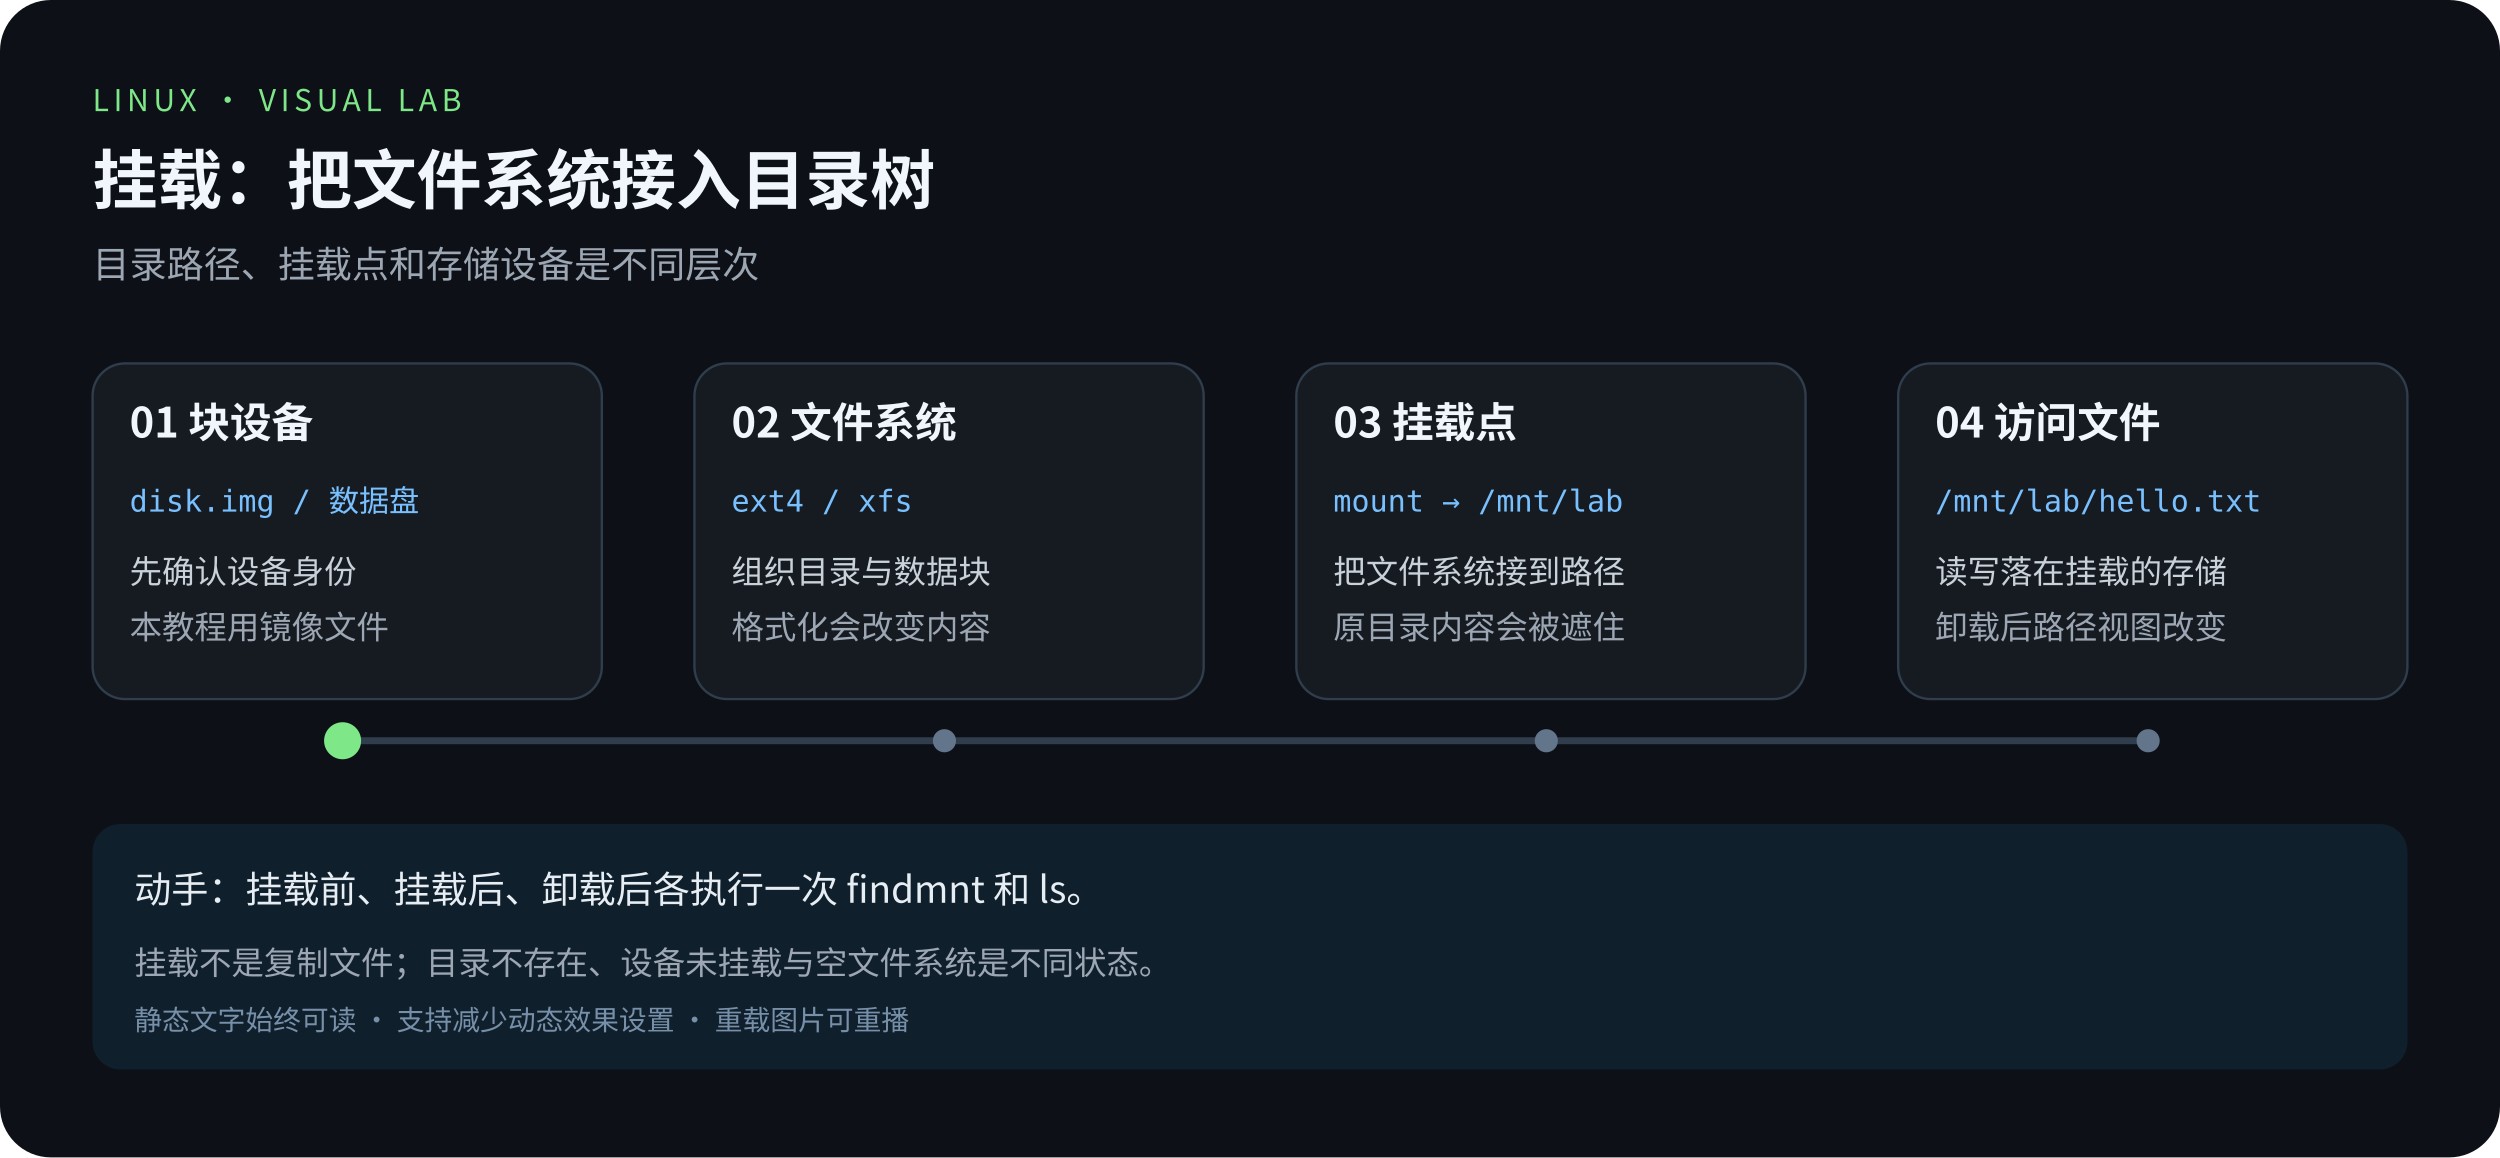
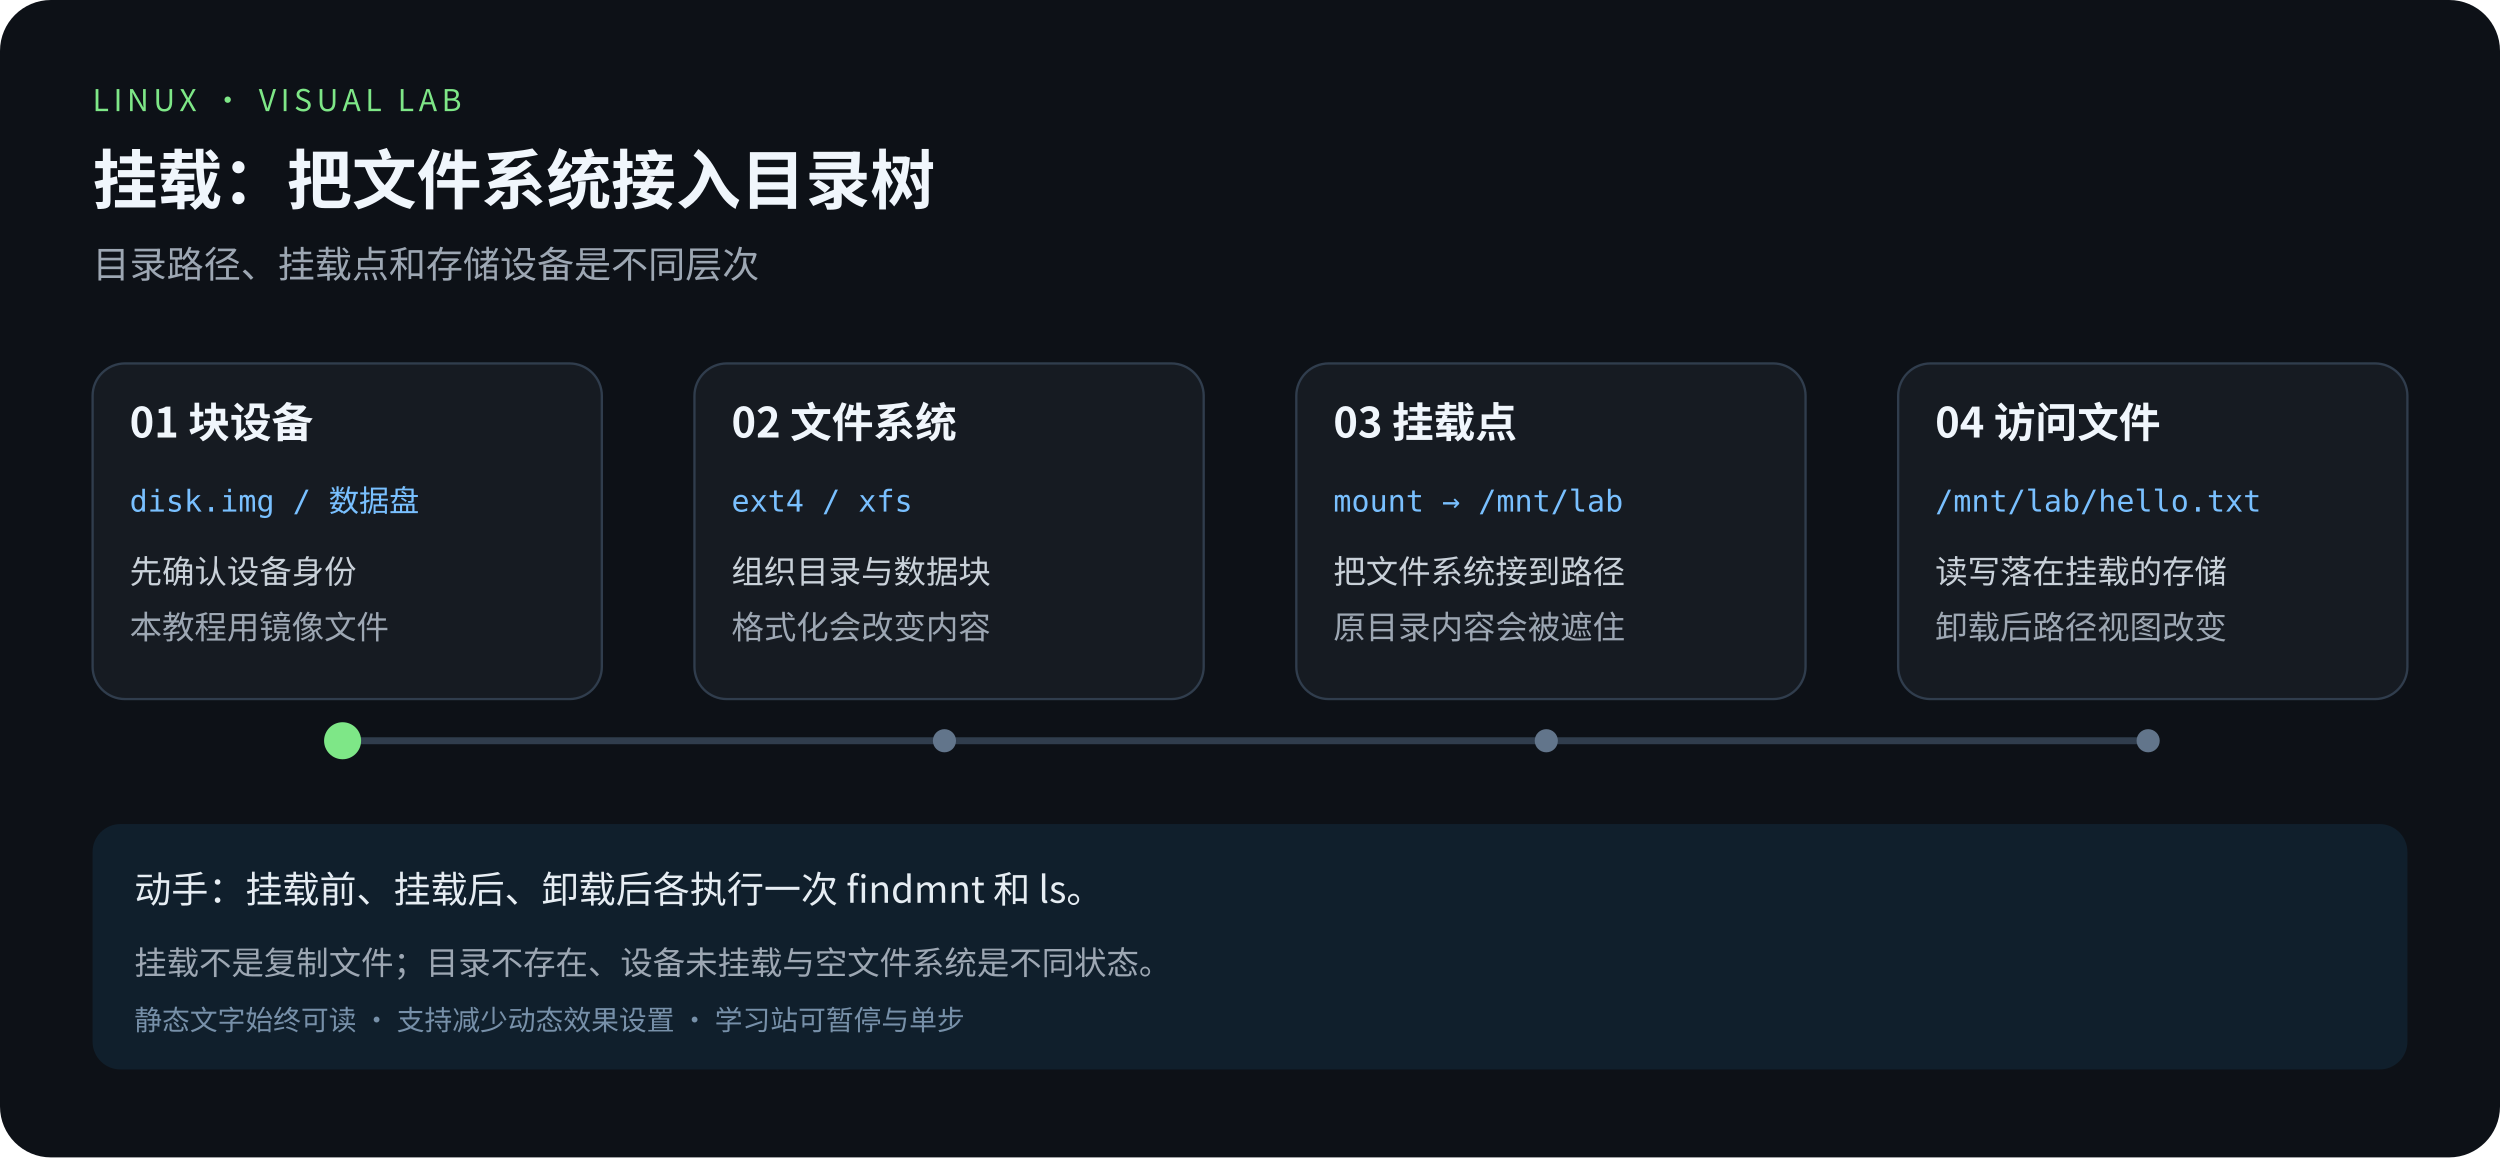
<svg xmlns="http://www.w3.org/2000/svg" width="1080" height="500" viewBox="0 0 1080 500" role="img" aria-labelledby="title desc">
  <style>
text{font-family:"Noto Sans CJK SC","Microsoft YaHei",sans-serif}
.code{font-family:Consolas,monospace}
.focus{opacity:0}
- @keyframes step0{0%,24.9%{opacity:1}25%,100%{opacity:0}}.phase-0{animation:step0 12s linear 3}@keyframes step1{0%,24.9%{opacity:0}25%,49.9%{opacity:1}50%,100%{opacity:0}}.phase-1{animation:step1 12s linear 3}@keyframes step2{0%,49.9%{opacity:0}50%,74.9%{opacity:1}75%,100%{opacity:0}}.phase-2{animation:step2 12s linear 3}@keyframes step3{0%,74.9%{opacity:0}75%,99.9%{opacity:1}100%,100%{opacity:0}}.phase-3{animation:step3 12s linear 3}
- @keyframes travel{0%,15%{transform:translateX(0)}25%,40%{transform:translateX(260px)}50%,65%{transform:translateX(520px)}75%,95%{transform:translateX(780px)}100%{transform:translateX(0)}}
+ .output{opacity:0}.output.phase-0{opacity:1}
+ @keyframes step0{0%,24.9%{opacity:1}25%,100%{opacity:0}}.phase-0{animation:step0 12s linear 3}@keyframes step1{0%,24.9%{opacity:0}25%,49.9%{opacity:1}50%,100%{opacity:0}}.phase-1{animation:step1 12s linear 3}@keyframes step2{0%,49.9%{opacity:0}50%,74.9%{opacity:1}75%,100%{opacity:0}}.phase-2{animation:step2 12s linear 3}@keyframes step3{0%,74.9%{opacity:0}75%,100%{opacity:1}}.phase-3{animation:step3 12s linear 3}
+ @keyframes travel{0%,15%{transform:translateX(0)}25%,40%{transform:translateX(260px)}50%,65%{transform:translateX(520px)}75%,100%{transform:translateX(780px)}}
.token{animation:travel 12s ease-in-out 3}
- @media (prefers-reduced-motion:reduce){.focus,.token{animation:none}.token{display:none}}
+ @media (prefers-reduced-motion:reduce){.focus,.token,.output{animation:none}.token{display:none}}
</style>
  <rect width="1080" height="500" rx="22" fill="#0d1117" />
  <text x="40" y="48" fill="#7ee787" font-size="13" letter-spacing="2">LINUX · VISUAL LAB</text>
  <text x="40" y="88" fill="#f0f6fc" font-size="28" font-weight="bold">挂载：把文件系统接入目录树</text>
  <text x="40" y="120" fill="#9da7b3" font-size="16">目录路径、挂载点和存储设备是不同层次</text>
  <path d="M148 320 H928" fill="none" stroke="#303d4d" stroke-width="3" />
  <g>
    <rect x="40" y="157" width="220" height="145" rx="14" fill="#161b22" stroke="#303d4d" />
    <rect class="focus phase-0" x="40" y="157" width="220" height="145" rx="14" fill="none" stroke="#58a6ff" stroke-width="3" />
    <text x="56" y="189" fill="#f0f6fc" font-size="18" font-weight="bold">01 块设备</text>
    <text class="code" x="56" y="221" fill="#79c0ff" font-size="13">disk.img / 数据盘</text>
    <text x="56" y="252" fill="#c9d1d9" font-size="14">先确认设备身份</text>
    <text x="56" y="276" fill="#9da7b3" font-size="14">本教程用镜像文件</text>
    <circle cx="148" cy="320" r="5" fill="#62758b" />
  </g>
  <g>
    <rect x="300" y="157" width="220" height="145" rx="14" fill="#161b22" stroke="#303d4d" />
    <rect class="focus phase-1" x="300" y="157" width="220" height="145" rx="14" fill="none" stroke="#58a6ff" stroke-width="3" />
    <text x="316" y="189" fill="#f0f6fc" font-size="18" font-weight="bold">02 文件系统</text>
    <text class="code" x="316" y="221" fill="#79c0ff" font-size="13">ext4 / xfs</text>
    <text x="316" y="252" fill="#c9d1d9" font-size="14">组织目录与数据块</text>
    <text x="316" y="276" fill="#9da7b3" font-size="14">格式化会改变内容</text>
    <circle cx="408" cy="320" r="5" fill="#62758b" />
  </g>
  <g>
    <rect x="560" y="157" width="220" height="145" rx="14" fill="#161b22" stroke="#303d4d" />
    <rect class="focus phase-2" x="560" y="157" width="220" height="145" rx="14" fill="none" stroke="#58a6ff" stroke-width="3" />
    <text x="576" y="189" fill="#f0f6fc" font-size="18" font-weight="bold">03 挂载点</text>
    <text class="code" x="576" y="221" fill="#79c0ff" font-size="13">mount → /mnt/lab</text>
    <text x="576" y="252" fill="#c9d1d9" font-size="14">把文件系统接到路径</text>
    <text x="576" y="276" fill="#9da7b3" font-size="14">原目录内容会被遮住</text>
    <circle cx="668" cy="320" r="5" fill="#62758b" />
  </g>
  <g>
    <rect x="820" y="157" width="220" height="145" rx="14" fill="#161b22" stroke="#303d4d" />
    <rect class="focus phase-3" x="820" y="157" width="220" height="145" rx="14" fill="none" stroke="#58a6ff" stroke-width="3" />
    <text x="836" y="189" fill="#f0f6fc" font-size="18" font-weight="bold">04 访问文件</text>
    <text class="code" x="836" y="221" fill="#79c0ff" font-size="13">/mnt/lab/hello.txt</text>
    <text x="836" y="252" fill="#c9d1d9" font-size="14">读写落在挂载的存储</text>
    <text x="836" y="276" fill="#9da7b3" font-size="14">卸载后路径视图改变</text>
    <circle cx="928" cy="320" r="5" fill="#62758b" />
  </g>
  <circle class="token" cx="148" cy="320" r="8" fill="#7ee787" />
  <rect x="40" y="356" width="1000" height="106" rx="12" fill="#101f2c" />
  <text x="58" y="390" fill="#e6edf3" font-size="16">动手：挂载前、挂载后、卸载后各执行一次 findmnt 和 ls。</text>
  <text x="58" y="421" fill="#9da7b3" font-size="14">挂载不是复制文件；目录不存在、设备未挂载与空文件系统是不同状态。</text>
-   <text x="58" y="445" fill="#7790a9" font-size="12">静态文字始终可读 · 支持减少动态效果设置 · 重载图片可重播</text>
+   <text x="58" y="445" fill="#7790a9" font-size="12">静态文字始终可读 · 支持减少动态效果设置 · 学习站可暂停与单步</text>
</svg>
